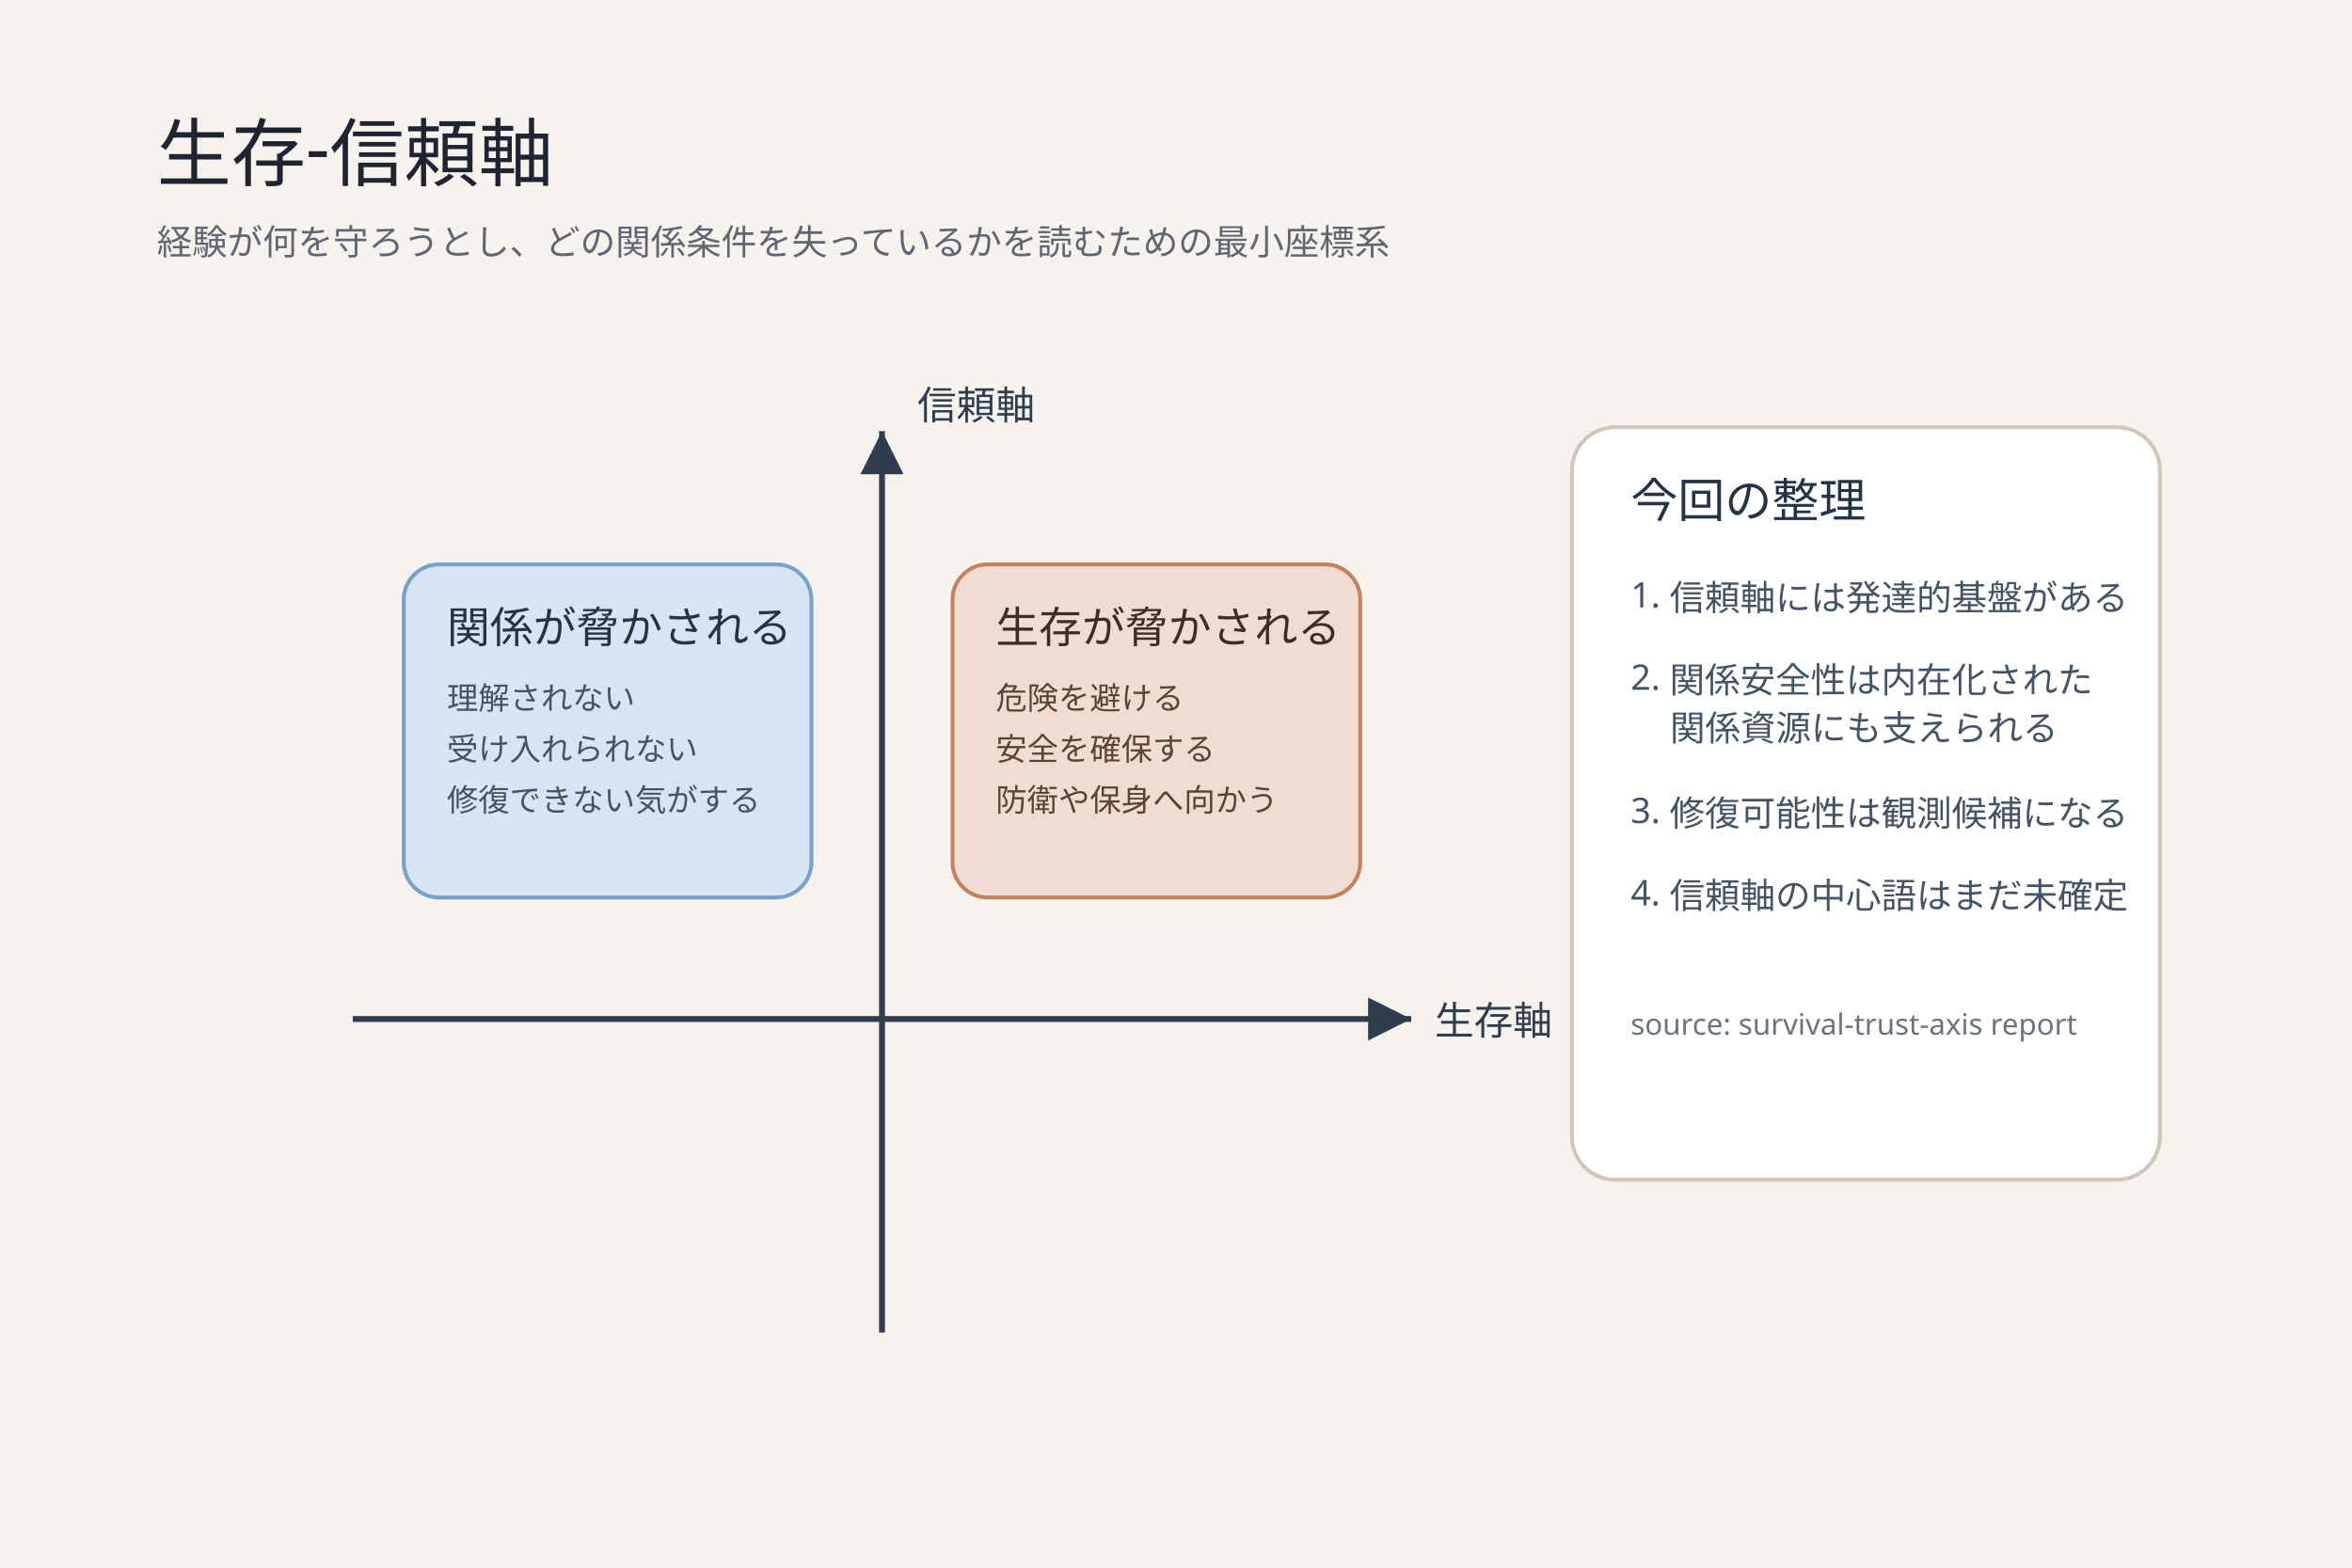
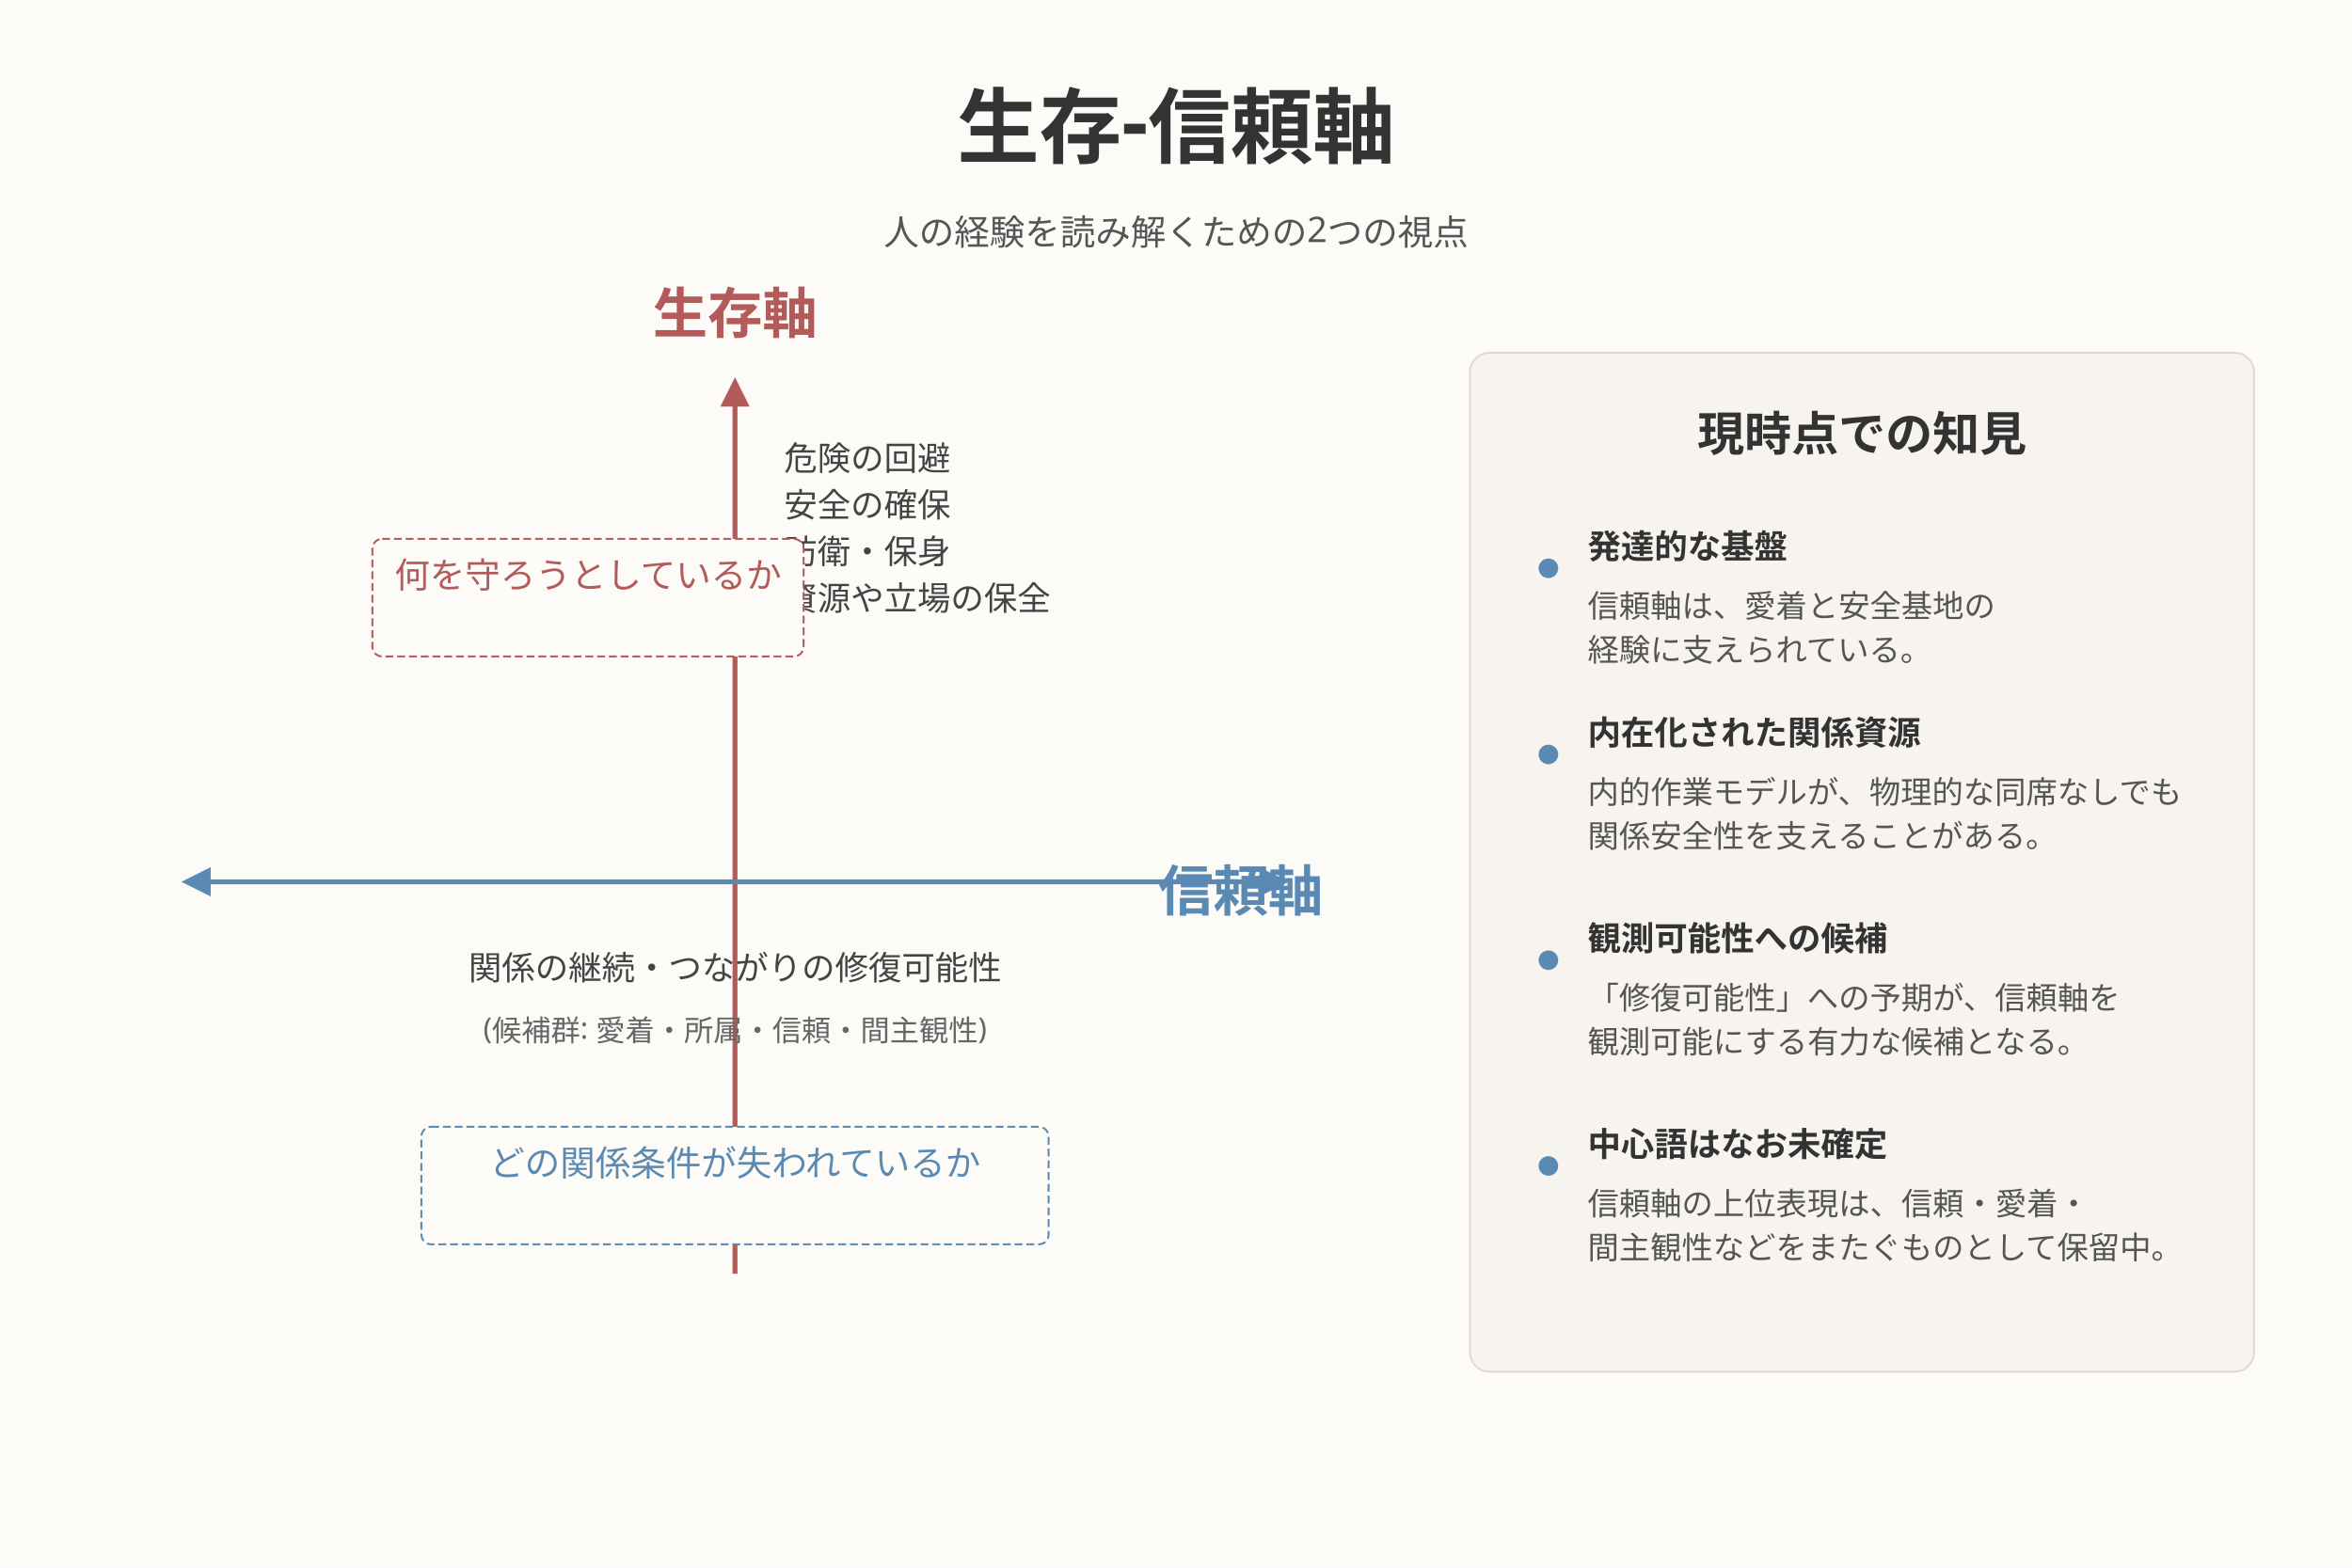
- <svg xmlns="http://www.w3.org/2000/svg" viewBox="0 0 1200 800">
-   <rect x="0" y="0" width="1200" height="800" fill="#f6f3ee" />
-   <text x="80" y="92" font-family="Hiragino Sans, Noto Sans JP, sans-serif" font-size="38" fill="#1f2430">生存-信頼軸</text>
-   <text x="80" y="130" font-family="Hiragino Sans, Noto Sans JP, sans-serif" font-size="18" fill="#5f6672">経験が何を守ろうとし、どの関係条件を失っているかを読むための最小座標系</text>
-   <line x1="180" y1="520" x2="720" y2="520" stroke="#2f3d4c" stroke-width="3" />
-   <line x1="450" y1="220" x2="450" y2="680" stroke="#2f3d4c" stroke-width="3" />
-   <polygon points="720,520 698,509 698,531" fill="#2f3d4c" />
-   <polygon points="450,220 439,242 461,242" fill="#2f3d4c" />
-   <text x="732" y="528" font-family="Hiragino Sans, Noto Sans JP, sans-serif" font-size="20" fill="#2f3d4c">生存軸</text>
-   <text x="468" y="214" font-family="Hiragino Sans, Noto Sans JP, sans-serif" font-size="20" fill="#2f3d4c">信頼軸</text>
-   <rect x="206" y="288" width="208" height="170" rx="18" fill="#d7e4f3" stroke="#7ba1c9" stroke-width="2" />
-   <text x="228" y="328" font-family="Hiragino Sans, Noto Sans JP, sans-serif" font-size="22" fill="#243447">関係が脅かされる</text>
-   <text x="228" y="362" font-family="Hiragino Sans, Noto Sans JP, sans-serif" font-size="16" fill="#425466">理解されない</text>
-   <text x="228" y="388" font-family="Hiragino Sans, Noto Sans JP, sans-serif" font-size="16" fill="#425466">受け入れられない</text>
-   <text x="228" y="414" font-family="Hiragino Sans, Noto Sans JP, sans-serif" font-size="16" fill="#425466">修復できない気がする</text>
-   <rect x="486" y="288" width="208" height="170" rx="18" fill="#f0ddd2" stroke="#c4835f" stroke-width="2" />
-   <text x="508" y="328" font-family="Hiragino Sans, Noto Sans JP, sans-serif" font-size="22" fill="#3d2d26">生存が脅かされる</text>
-   <text x="508" y="362" font-family="Hiragino Sans, Noto Sans JP, sans-serif" font-size="16" fill="#5c4337">危険を避ける</text>
-   <text x="508" y="388" font-family="Hiragino Sans, Noto Sans JP, sans-serif" font-size="16" fill="#5c4337">安全を確保する</text>
-   <text x="508" y="414" font-family="Hiragino Sans, Noto Sans JP, sans-serif" font-size="16" fill="#5c4337">防衛や保身へ向かう</text>
-   <rect x="802" y="218" width="300" height="384" rx="22" fill="#ffffff" stroke="#d3c6b9" stroke-width="2" />
-   <text x="832" y="264" font-family="Hiragino Sans, Noto Sans JP, sans-serif" font-size="24" fill="#243447">今回の整理</text>
-   <text x="832" y="310" font-family="Hiragino Sans, Noto Sans JP, sans-serif" font-size="18" fill="#425466">1. 信頼軸には発達的基盤がある</text>
-   <text x="832" y="352" font-family="Hiragino Sans, Noto Sans JP, sans-serif" font-size="18" fill="#425466">2. 関係安全性は内在化された</text>
-   <text x="852" y="378" font-family="Hiragino Sans, Noto Sans JP, sans-serif" font-size="18" fill="#425466">   関係資源にも支えられる</text>
-   <text x="832" y="420" font-family="Hiragino Sans, Noto Sans JP, sans-serif" font-size="18" fill="#425466">3. 修復可能性は観測候補になる</text>
-   <text x="832" y="462" font-family="Hiragino Sans, Noto Sans JP, sans-serif" font-size="18" fill="#425466">4. 信頼軸の中心語はまだ未確定</text>
-   <text x="832" y="528" font-family="Hiragino Sans, Noto Sans JP, sans-serif" font-size="15" fill="#6b7280">source: survival-trust-axis report</text>
+ <svg xmlns="http://www.w3.org/2000/svg" width="1200" height="800" viewBox="0 0 1200 800">
+   <defs>
+     <marker id="arrowhead-survival" viewBox="0 0 10 10" refX="5" refY="5" markerWidth="6" markerHeight="6" orient="auto-start-reverse">
+       <path d="M 0 0 L 10 5 L 0 10 z" fill="#B35A5A" />
+     </marker>
+     <marker id="arrowhead-trust" viewBox="0 0 10 10" refX="5" refY="5" markerWidth="6" markerHeight="6" orient="auto-start-reverse">
+       <path d="M 0 0 L 10 5 L 0 10 z" fill="#5A8AB3" />
+     </marker>
+   </defs>
+   <rect width="1200" height="800" fill="#FDFBF7" />
+   <text x="600" y="80" font-family="'Hiragino Sans', 'Noto Sans JP', sans-serif" font-size="42" font-weight="bold" text-anchor="middle" fill="#333333">生存-信頼軸</text>
+   <text x="600" y="125" font-family="'Hiragino Sans', 'Noto Sans JP', sans-serif" font-size="18" text-anchor="middle" fill="#555555">人の経験を読み解くための2つの視点</text>
+   <g id="axis-diagram">
+     <line x1="375" y1="650" x2="375" y2="200" stroke="#B35A5A" stroke-width="2.5" marker-end="url(#arrowhead-survival)" />
+     <line x1="100" y1="450" x2="650" y2="450" stroke="#5A8AB3" stroke-width="2.5" marker-start="url(#arrowhead-trust)" marker-end="url(#arrowhead-trust)" />
+     <g id="survival-axis-content">
+       <text x="375" y="170" font-family="'Hiragino Sans', 'Noto Sans JP', sans-serif" font-size="28" font-weight="600" text-anchor="middle" fill="#B35A5A">生存軸</text>
+       <text x="400" y="240" font-family="'Hiragino Sans', 'Noto Sans JP', sans-serif" font-size="17" text-anchor="start" fill="#444444">
+         <tspan x="400" dy="0">危険の回避</tspan>
+         <tspan x="400" dy="1.4em">安全の確保</tspan>
+         <tspan x="400" dy="1.4em">防衛・保身</tspan>
+         <tspan x="400" dy="1.4em">資源や立場の保全</tspan>
+       </text>
+       <g transform="translate(200, 300)">
+         <rect x="-10" y="-25" width="220" height="60" rx="5" fill="#FDFBF7" stroke="#B35A5A" stroke-width="1" stroke-dasharray="4 2" />
+         <text font-family="'Hiragino Sans', 'Noto Sans JP', sans-serif" font-size="18" text-anchor="middle" fill="#B35A5A">
+           <tspan x="100" y="0">何を守ろうとしているか</tspan>
+         </text>
+       </g>
+     </g>
+     <g id="trust-axis-content">
+       <text x="675" y="455" font-family="'Hiragino Sans', 'Noto Sans JP', sans-serif" font-size="28" font-weight="600" text-anchor="end" dominant-baseline="middle" fill="#5A8AB3">信頼軸</text>
+       <text x="375" y="500" font-family="'Hiragino Sans', 'Noto Sans JP', sans-serif" font-size="17" text-anchor="middle" fill="#444444">
+         <tspan>関係の継続・つながりの修復可能性</tspan>
+       </text>
+       <text x="375" y="530" font-family="'Hiragino Sans', 'Noto Sans JP', sans-serif" font-size="15" text-anchor="middle" fill="#666666">
+         <tspan>(候補群: 愛着・所属・信頼・間主観性)</tspan>
+       </text>
+       <g transform="translate(375, 600)">
+         <rect x="-160" y="-25" width="320" height="60" rx="5" fill="#FDFBF7" stroke="#5A8AB3" stroke-width="1" stroke-dasharray="4 2" />
+         <text font-family="'Hiragino Sans', 'Noto Sans JP', sans-serif" font-size="18" text-anchor="middle" fill="#5A8AB3">
+           <tspan x="0" y="0">どの関係条件が失われているか</tspan>
+         </text>
+       </g>
+     </g>
+   </g>
+   <g id="findings-panel" transform="translate(750, 180)">
+     <rect width="400" height="520" rx="10" fill="#F7F4EF" stroke="#E0DACE" stroke-width="1" />
+     <text x="200" y="50" font-family="'Hiragino Sans', 'Noto Sans JP', sans-serif" font-size="24" font-weight="bold" text-anchor="middle" fill="#333333">現時点での知見</text>
+     <circle cx="40" cy="110" r="5" fill="#5A8AB3" />
+     <text x="60" y="105" font-family="'Hiragino Sans', 'Noto Sans JP', sans-serif" font-size="17" font-weight="600" fill="#333333">発達的な基盤</text>
+     <text x="60" y="135" font-family="'Hiragino Sans', 'Noto Sans JP', sans-serif" font-size="16" fill="#555555">
+       <tspan>信頼軸は、愛着と安全基地の</tspan>
+       <tspan x="60" dy="1.4em">経験に支えられている。</tspan>
+     </text>
+     <circle cx="40" cy="205" r="5" fill="#5A8AB3" />
+     <text x="60" y="200" font-family="'Hiragino Sans', 'Noto Sans JP', sans-serif" font-size="17" font-weight="600" fill="#333333">内在化された関係資源</text>
+     <text x="60" y="230" font-family="'Hiragino Sans', 'Noto Sans JP', sans-serif" font-size="16" fill="#555555">
+       <tspan>内的作業モデルが、物理的な同席なしでも</tspan>
+       <tspan x="60" dy="1.4em">関係安全性を支えることがある。</tspan>
+     </text>
+     <circle cx="40" cy="310" r="5" fill="#5A8AB3" />
+     <text x="60" y="305" font-family="'Hiragino Sans', 'Noto Sans JP', sans-serif" font-size="17" font-weight="600" fill="#333333">観測可能性への候補</text>
+     <text x="60" y="335" font-family="'Hiragino Sans', 'Noto Sans JP', sans-serif" font-size="16" fill="#555555">
+       <tspan>「修復可能性」への予期が、信頼軸を</tspan>
+       <tspan x="60" dy="1.4em">観測可能にする有力な候補となる。</tspan>
+     </text>
+     <circle cx="40" cy="415" r="5" fill="#5A8AB3" />
+     <text x="60" y="410" font-family="'Hiragino Sans', 'Noto Sans JP', sans-serif" font-size="17" font-weight="600" fill="#333333">中心語はなお未確定</text>
+     <text x="60" y="440" font-family="'Hiragino Sans', 'Noto Sans JP', sans-serif" font-size="16" fill="#555555">
+       <tspan>信頼軸の上位表現は、信頼・愛着・</tspan>
+       <tspan x="60" dy="1.4em">間主観性などをまたぐものとして保留中。</tspan>
+     </text>
+   </g>
</svg>
